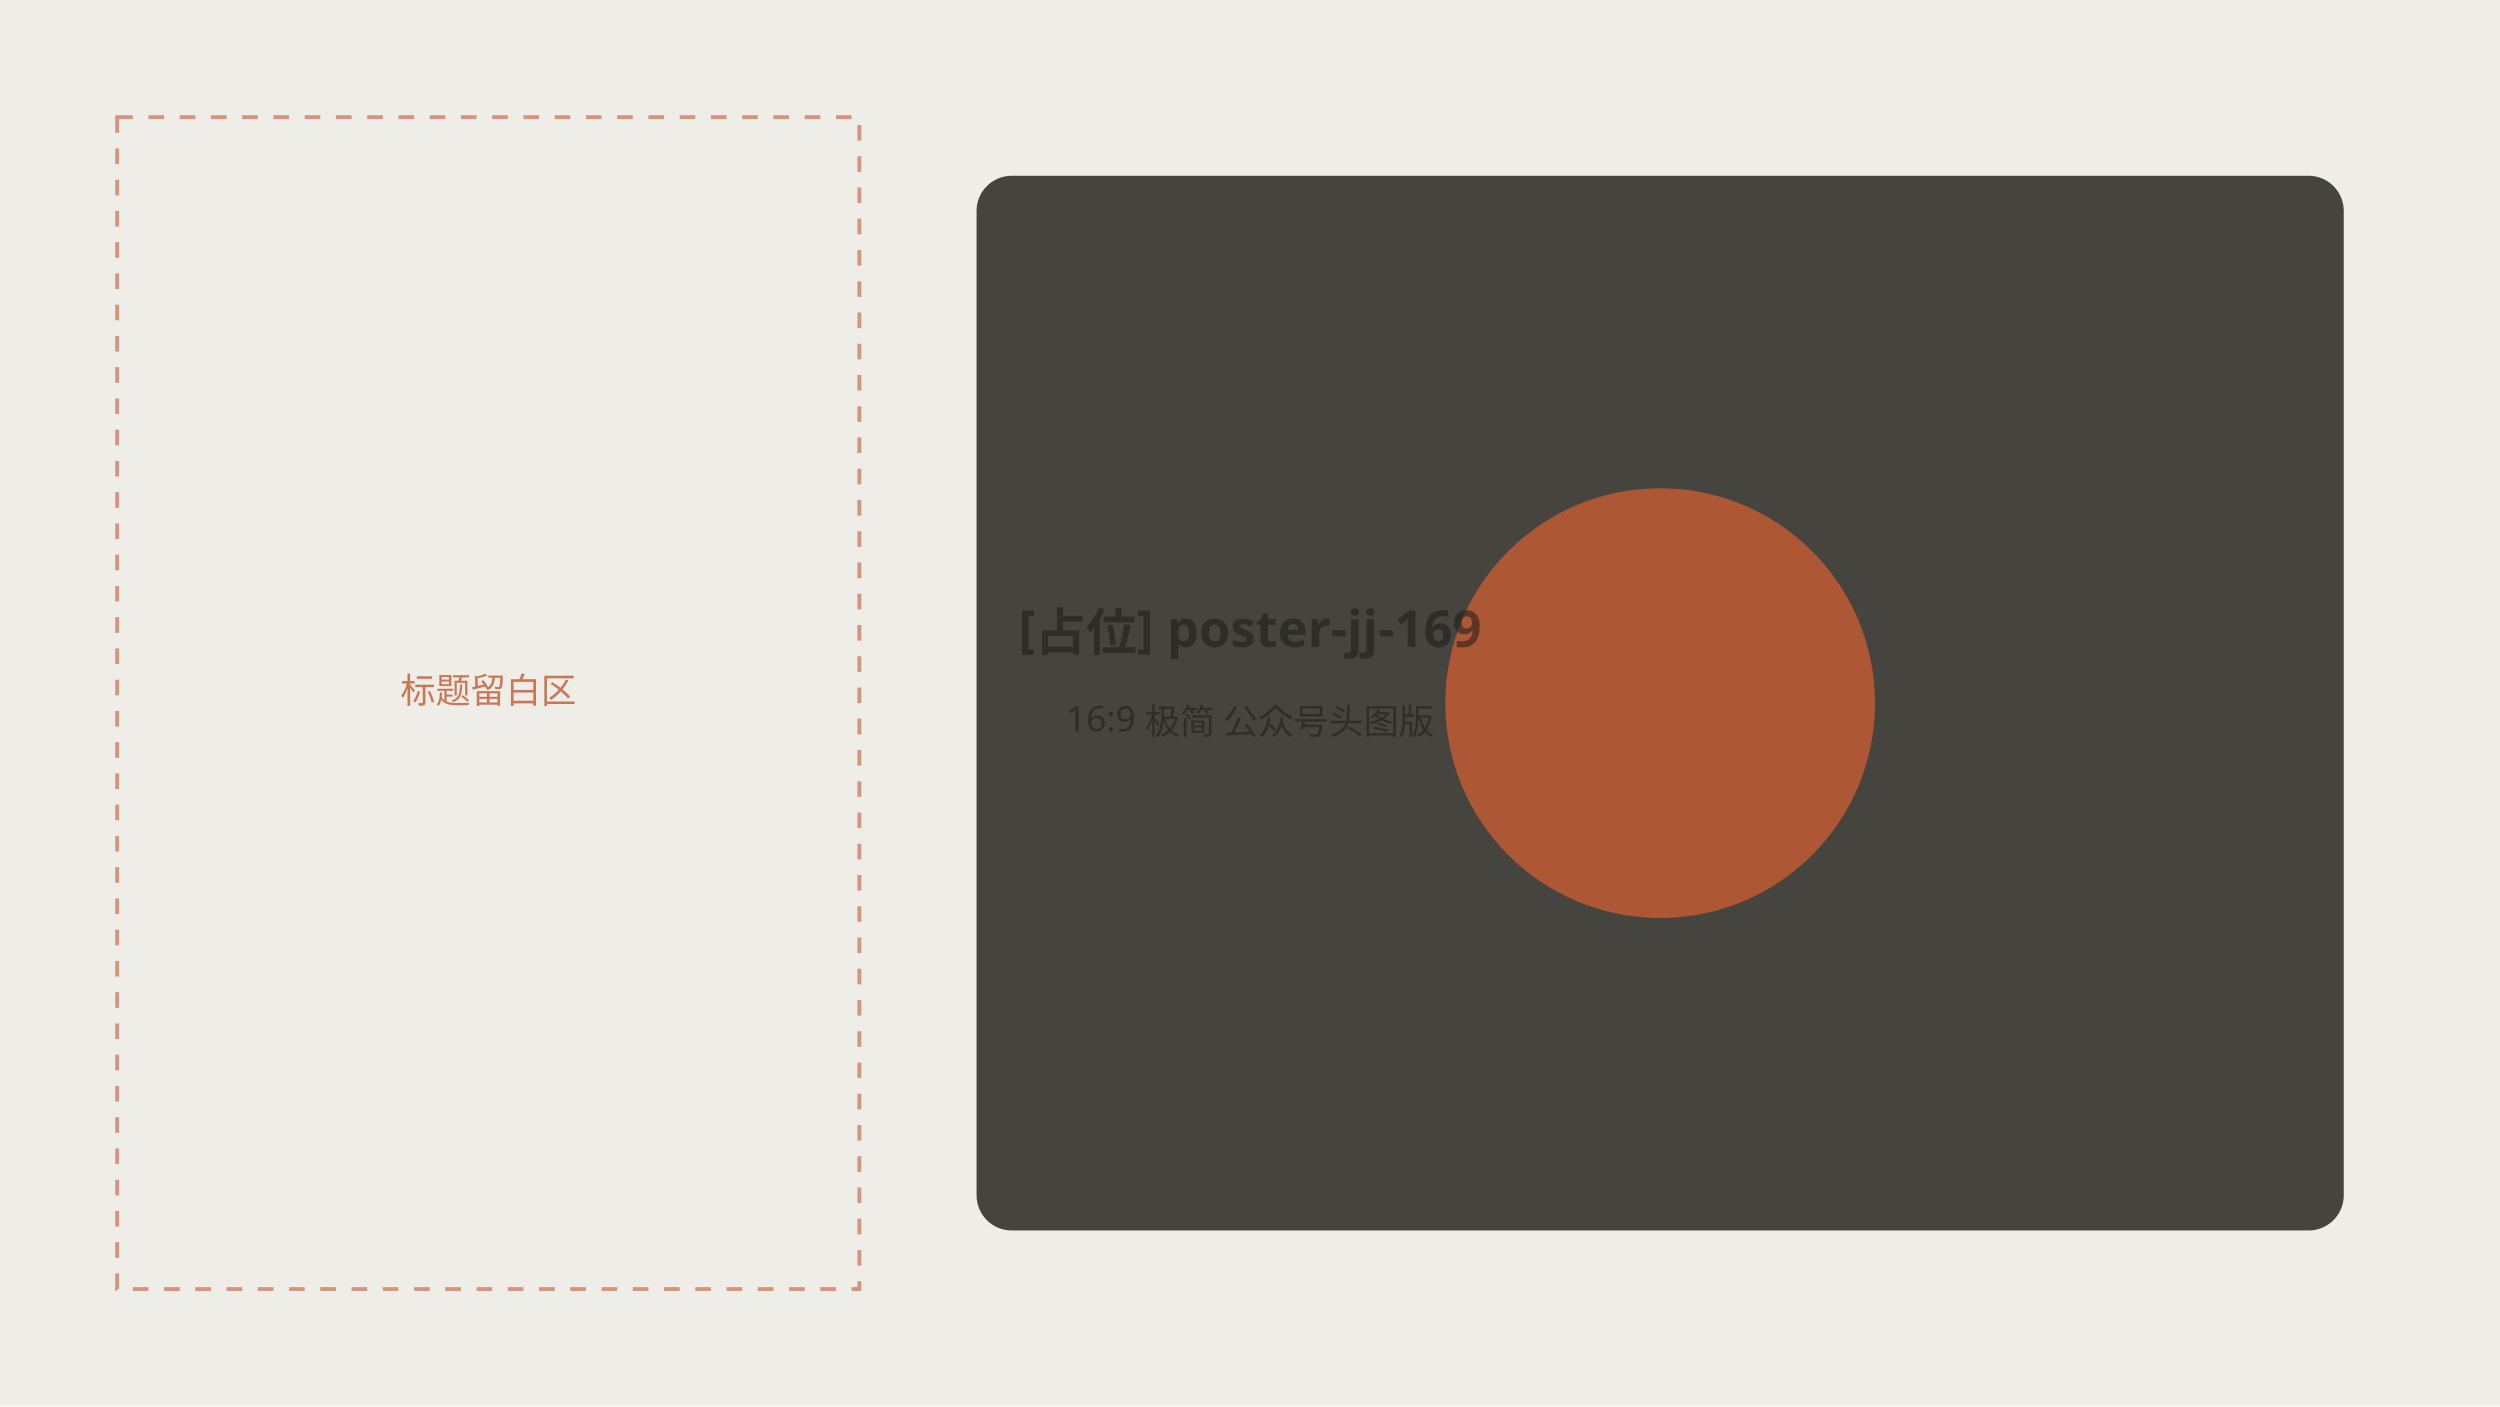
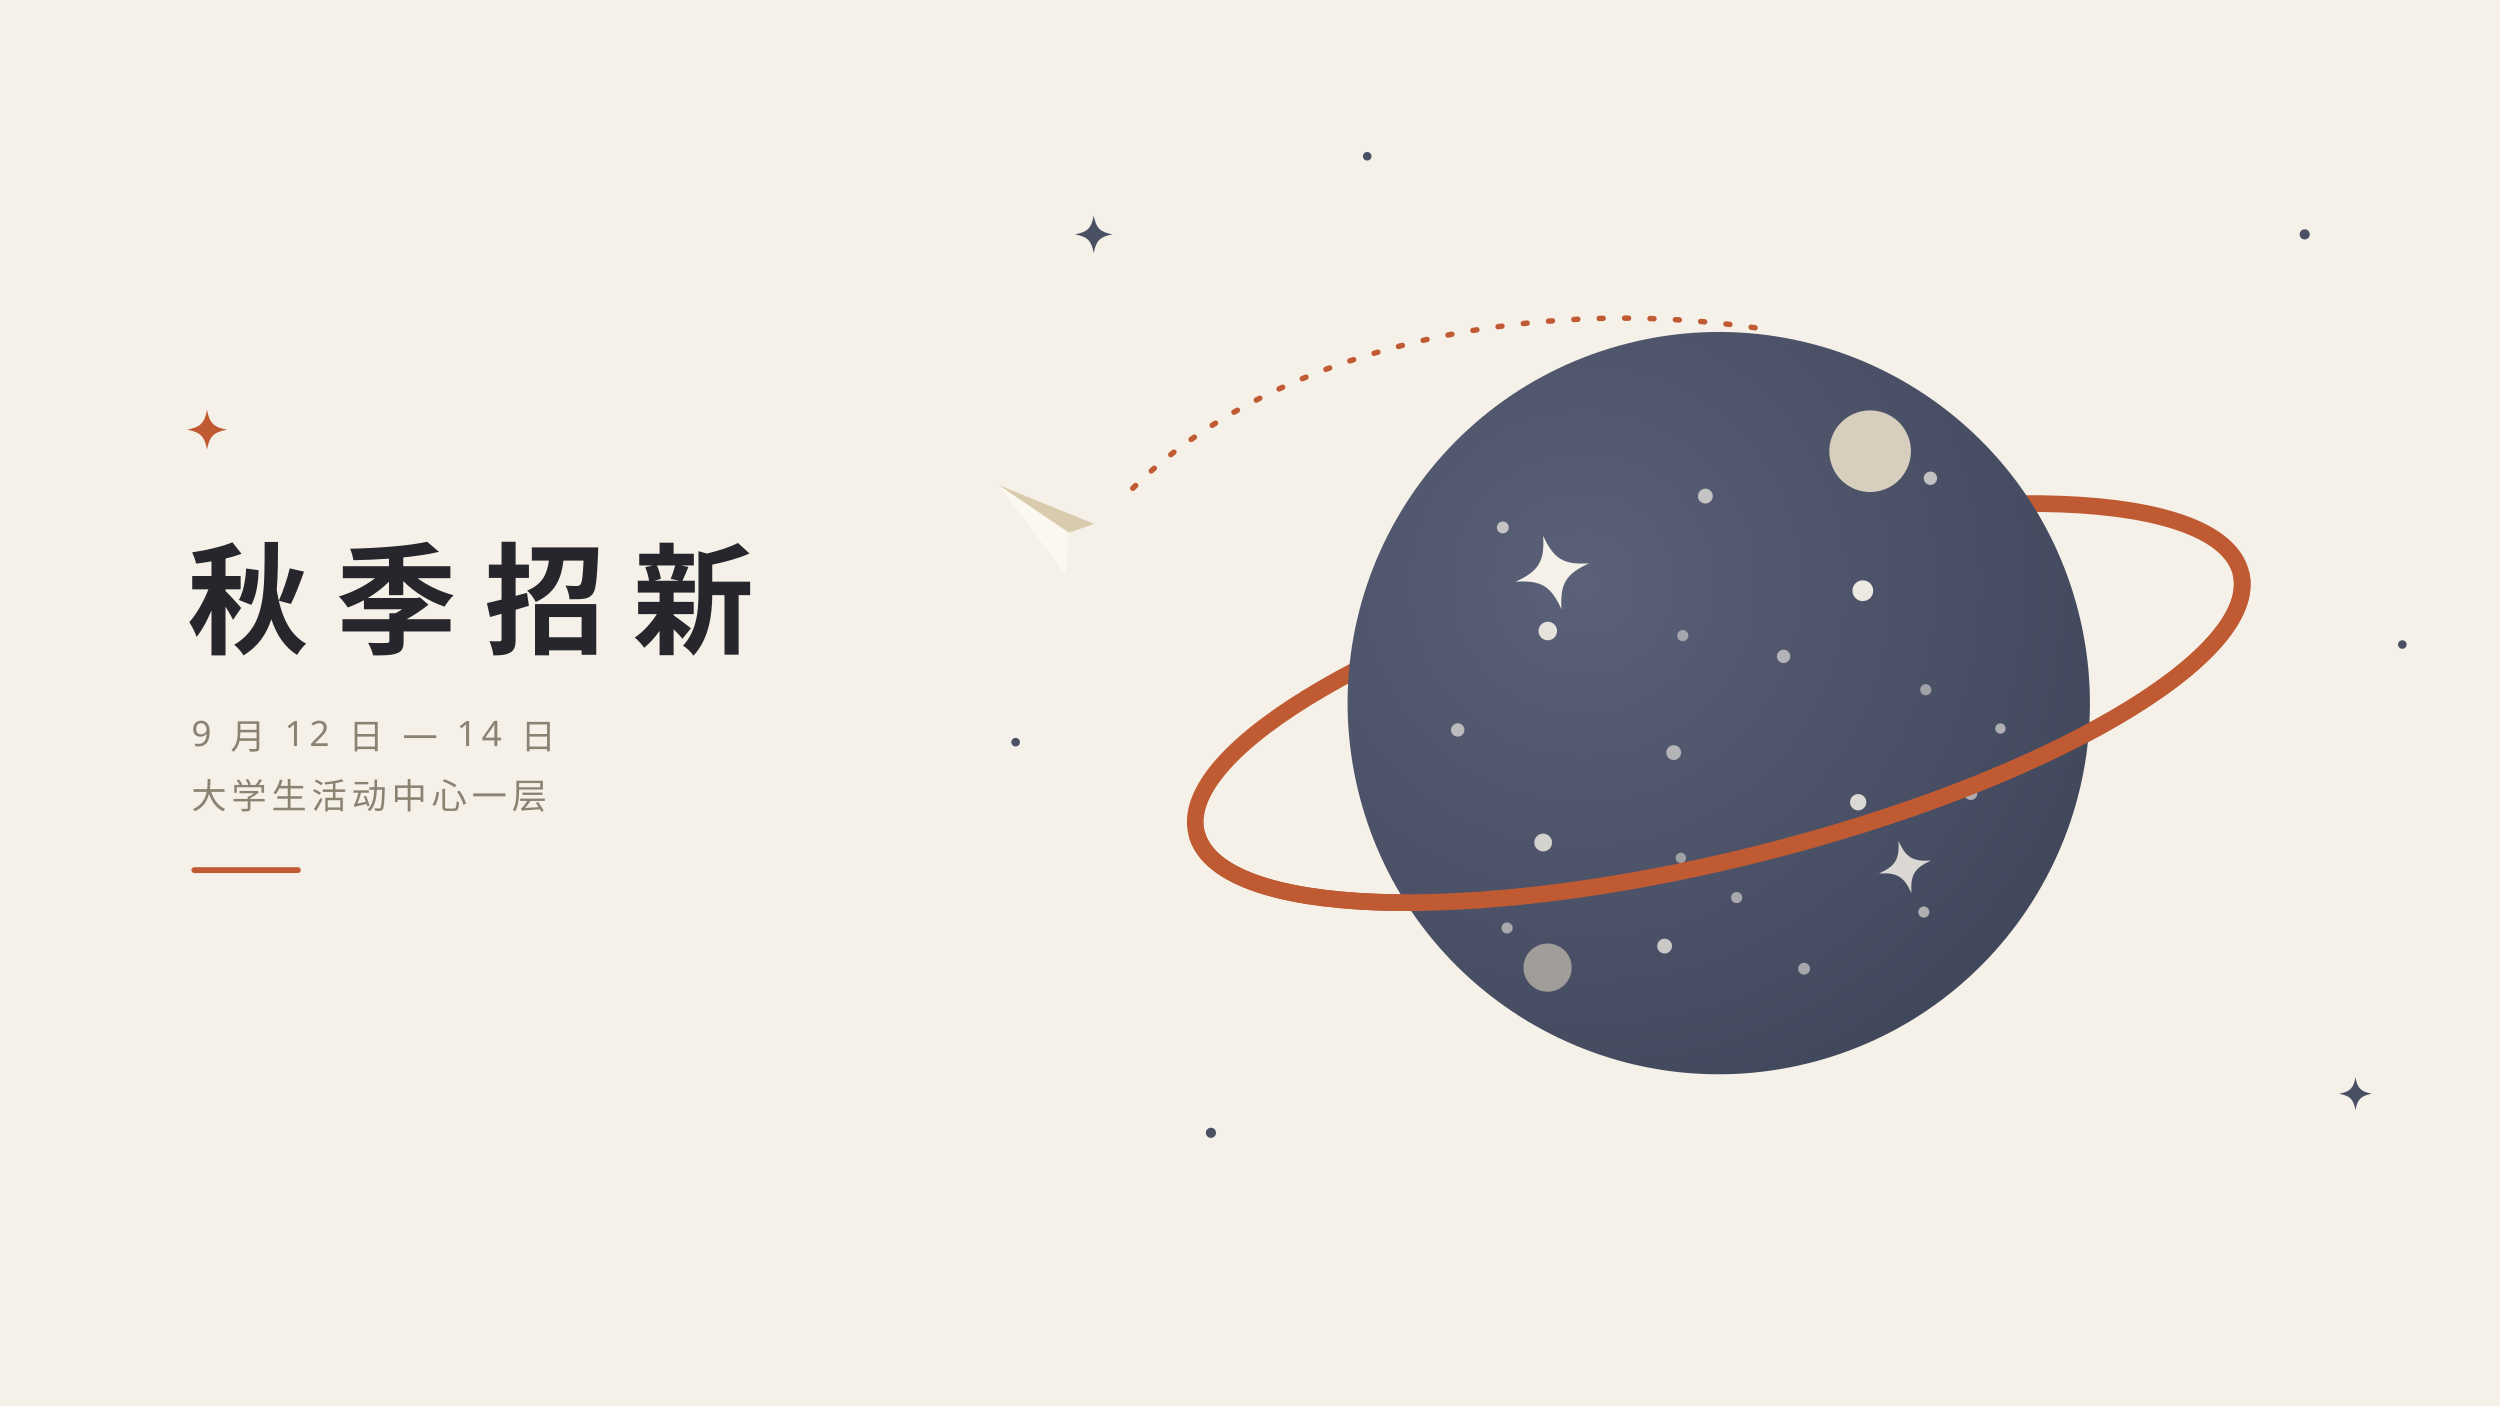
<svg xmlns="http://www.w3.org/2000/svg" width="1280" height="720" viewBox="0 0 1280 720">
-   <rect width="1280" height="720" fill="#EFEDE8" />
-   <rect x="60" y="60" width="380" height="600" fill="none" stroke="#C05A32" stroke-width="2" stroke-dasharray="8 8" opacity="0.6" />
-   <text x="250" y="360" font-family="sans-serif" font-size="18" text-anchor="middle" fill="#C05A32" opacity="0.8">标题留白区</text>
-   <rect x="500" y="90" width="700" height="540" rx="18" fill="#2F2D28" opacity="0.88" />
-   <circle cx="850" cy="360" r="110" fill="#C05A32" opacity="0.85" />
-   <g font-family="sans-serif" text-anchor="middle" fill="#1C1B18" opacity="0.55">
-     <text x="50%" y="46%" font-size="26" font-weight="bold">[占位] poster-jj-169</text>
-     <text x="50%" y="52%" font-size="18">16:9 极简 公众号头图版</text>
+   <defs>
+     <radialGradient id="pg3" cx="0.36" cy="0.3" r="1.05">
+       <stop offset="0" stop-color="#5A6178" />
+       <stop offset="0.55" stop-color="#474D62" />
+       <stop offset="1" stop-color="#383E50" />
+     </radialGradient>
+     <clipPath id="ringFront3">
+       <rect x="-170" y="0" width="340" height="70" />
+     </clipPath>
+   </defs>
+   <rect width="1280" height="720" fill="#F5F1E8" />
+   <path transform="translate(106,220) scale(0.85)" fill="#C05A32" d="M0,-12 C1.5,-4 4,-1.5 12,0 C4,1.5 1.5,4 0,12 C-1.5,4 -4,1.5 -12,0 C-4,-1.5 -1.5,-4 0,-12 Z" />
+   <g font-family="'PingFang SC','Microsoft YaHei','Noto Sans SC',sans-serif" text-anchor="start">
+     <text x="96" y="330" font-size="62" font-weight="600" letter-spacing="14" fill="#26262C">秋季招新</text>
+     <text x="98" y="382" font-size="18" letter-spacing="2.5" fill="#8B8272">9 月 12 日 — 14 日</text>
+     <text x="98" y="414" font-size="18" letter-spacing="2.5" fill="#8B8272">大学生活动中心一层</text>
+   </g>
+   <rect x="98" y="444" width="56" height="3" rx="1.5" fill="#C05A32" />
+   <g transform="translate(880,360) rotate(-14) scale(1.9)">
+     <ellipse rx="145" ry="42" fill="none" stroke="#C05A32" stroke-width="4.5" />
+     <circle r="100" fill="url(#pg3)" />
+     <g fill="#F5F1E8">
+       <circle cx="-40" cy="-30" r="2.5" opacity="0.9" />
+       <circle cx="10" cy="-55" r="2" opacity="0.7" />
+       <circle cx="45" cy="-20" r="2.8" opacity="0.95" />
+       <circle cx="-15" cy="10" r="2" opacity="0.6" />
+       <circle cx="30" cy="35" r="2.2" opacity="0.85" />
+       <circle cx="-55" cy="25" r="2.4" opacity="0.8" />
+       <circle cx="60" cy="40" r="1.8" opacity="0.6" />
+       <circle cx="-30" cy="60" r="2" opacity="0.75" />
+       <circle cx="5" cy="75" r="1.6" opacity="0.55" />
+       <circle cx="70" cy="-45" r="1.8" opacity="0.7" />
+       <circle cx="-70" cy="-10" r="1.8" opacity="0.65" />
+       <circle cx="-5" cy="-20" r="1.5" opacity="0.5" />
+       <circle cx="40" cy="68" r="1.5" opacity="0.6" />
+       <circle cx="-45" cy="-60" r="1.6" opacity="0.7" />
+       <circle cx="20" cy="-8" r="1.8" opacity="0.6" />
+       <circle cx="-70" cy="45" r="1.5" opacity="0.55" />
+       <circle cx="55" cy="10" r="1.5" opacity="0.5" />
+       <circle cx="-20" cy="38" r="1.4" opacity="0.5" />
+       <circle cx="72" cy="25" r="1.4" opacity="0.6" />
+       <circle cx="-8" cy="52" r="1.5" opacity="0.55" />
+       <path transform="translate(-35,-45) scale(0.85)" d="M0,-12 C1.5,-4 4,-1.5 12,0 C4,1.5 1.5,4 0,12 C-1.5,4 -4,1.5 -12,0 C-4,-1.5 -1.5,-4 0,-12 Z" />
+       <path transform="translate(38,55) scale(0.6)" opacity="0.85" d="M0,-12 C1.5,-4 4,-1.5 12,0 C4,1.5 1.5,4 0,12 C-1.5,4 -4,1.5 -12,0 C-4,-1.5 -1.5,-4 0,-12 Z" />
+     </g>
+     <circle cx="56" cy="-56" r="11" fill="#E7DCC6" opacity="0.9" />
+     <circle cx="-62" cy="58" r="6.5" fill="#E7DCC6" opacity="0.55" />
+     <g clip-path="url(#ringFront3)">
+       <ellipse rx="145" ry="42" fill="none" stroke="#C05A32" stroke-width="4.5" />
+     </g>
+   </g>
+   <g fill="#4A5064">
+     <path transform="translate(560,120) scale(0.8)" d="M0,-12 C1.5,-4 4,-1.5 12,0 C4,1.5 1.5,4 0,12 C-1.5,4 -4,1.5 -12,0 C-4,-1.5 -1.5,-4 0,-12 Z" />
+     <path transform="translate(1206,560) scale(0.7)" d="M0,-12 C1.5,-4 4,-1.5 12,0 C4,1.5 1.5,4 0,12 C-1.5,4 -4,1.5 -12,0 C-4,-1.5 -1.5,-4 0,-12 Z" />
+     <circle cx="620" cy="580" r="2.6" />
+     <circle cx="1180" cy="120" r="2.6" />
+     <circle cx="700" cy="80" r="2.2" />
+     <circle cx="520" cy="380" r="2.2" />
+     <circle cx="1230" cy="330" r="2.2" />
+   </g>
+   <path d="M580,250 C650,180 780,150 900,168" fill="none" stroke="#C05A32" stroke-width="2.8" stroke-linecap="round" stroke-dasharray="2 11" />
+   <g transform="translate(548,276) rotate(217)">
+     <path d="M46,0 L-9,-16 L2.5,2.2 Z" fill="#FBF8F1" />
+     <path d="M46,0 L2.5,2.2 L-5,13.5 Z" fill="#D9CBAD" />
  </g>
</svg>
